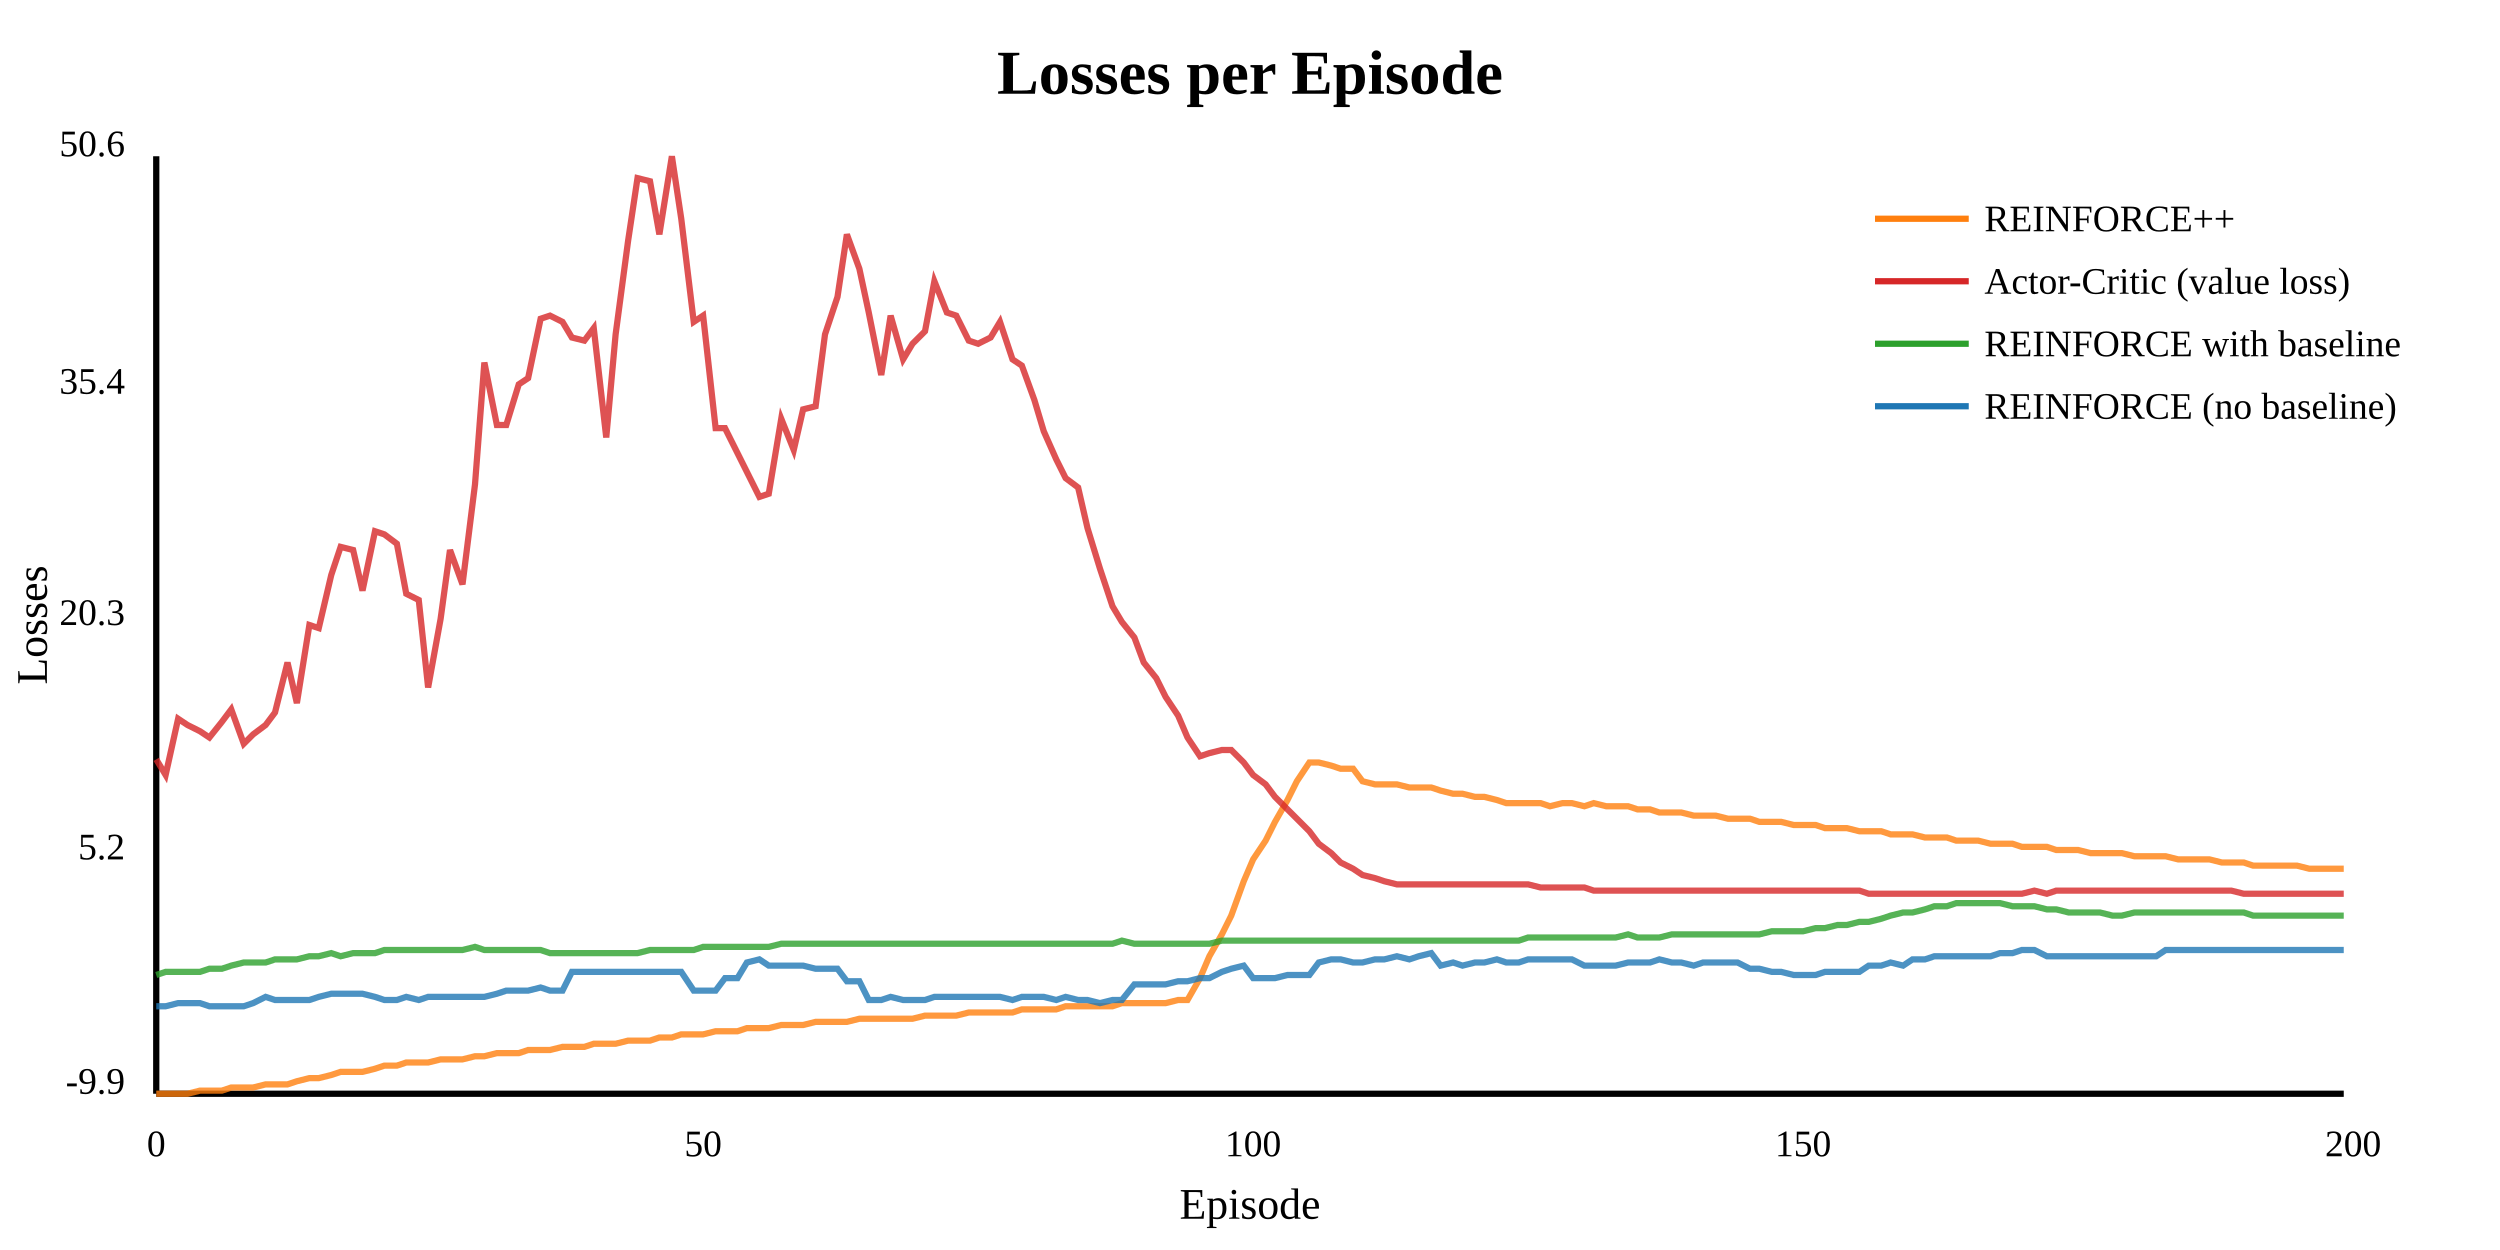
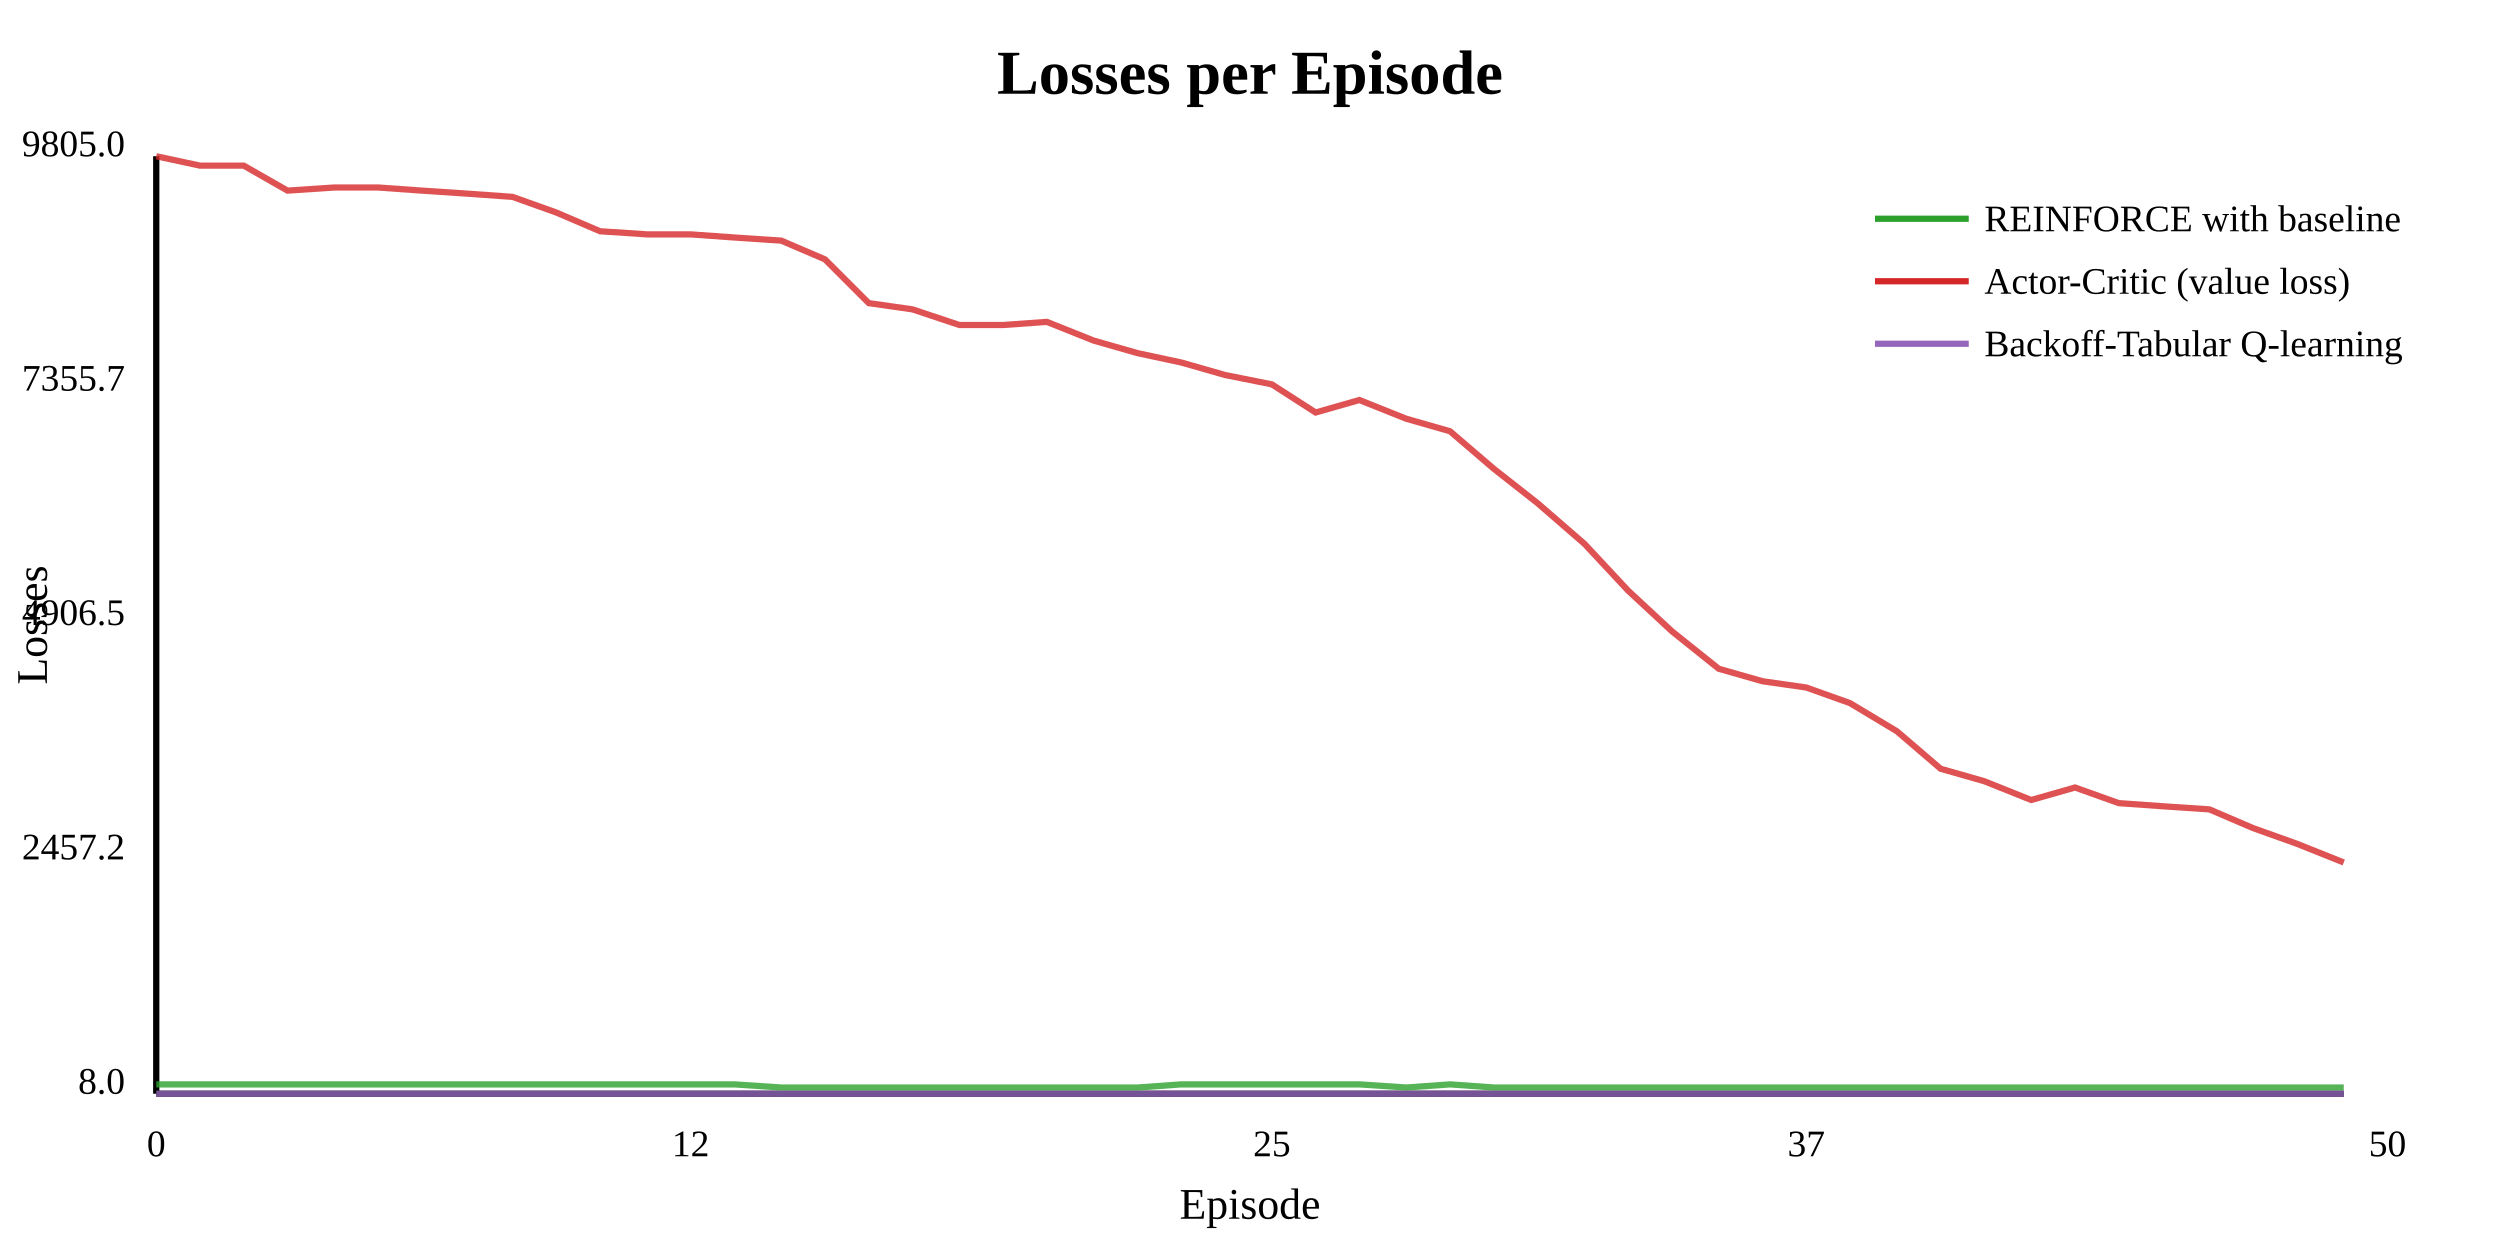
<svg xmlns="http://www.w3.org/2000/svg" width="800" height="400">
  <rect width="800" height="400" fill="white" />
  <line x1="50" y1="350" x2="750" y2="350" stroke="black" stroke-width="2" />
  <line x1="50" y1="50" x2="50" y2="350" stroke="black" stroke-width="2" />
  <text x="400" y="30" text-anchor="middle" font-size="20" font-weight="bold">Losses per Episode</text>
  <text x="400" y="390" text-anchor="middle" font-size="14">Episode</text>
  <text x="15" y="200" text-anchor="middle" font-size="14" transform="rotate(-90 15 200)">Losses</text>
  <text x="50" y="370" text-anchor="middle" font-size="12">0</text>
-   <text x="40" y="350" text-anchor="end" font-size="12">-9.9</text>
-   <text x="225" y="370" text-anchor="middle" font-size="12">50</text>
-   <text x="40" y="275" text-anchor="end" font-size="12">5.2</text>
-   <text x="401" y="370" text-anchor="middle" font-size="12">100</text>
-   <text x="40" y="200" text-anchor="end" font-size="12">20.3</text>
-   <text x="577" y="370" text-anchor="middle" font-size="12">150</text>
-   <text x="40" y="126" text-anchor="end" font-size="12">35.4</text>
-   <text x="753" y="370" text-anchor="middle" font-size="12">200</text>
-   <text x="40" y="50" text-anchor="end" font-size="12">50.6</text>
-   <polyline points="50,350 53,350 57,350 60,350 64,349 67,349 71,349 74,348 78,348 81,348 85,347 88,347 92,347 95,346 99,345 102,345 106,344 109,343 113,343 116,343 120,342 123,341 127,341 130,340 134,340 137,340 141,339 144,339 148,339 152,338 155,338 159,337 162,337 166,337 169,336 173,336 176,336 180,335 183,335 187,335 190,334 194,334 197,334 201,333 204,333 208,333 211,332 215,332 218,331 222,331 225,331 229,330 232,330 236,330 239,329 243,329 246,329 250,328 254,328 257,328 261,327 264,327 268,327 271,327 275,326 278,326 282,326 285,326 289,326 292,326 296,325 299,325 303,325 306,325 310,324 313,324 317,324 320,324 324,324 327,323 331,323 334,323 338,323 341,322 345,322 348,322 352,322 356,322 359,321 363,321 366,321 370,321 373,321 377,320 380,320 384,313 387,306 391,299 394,293 398,282 401,275 405,269 408,263 412,256 415,250 419,244 422,244 426,245 429,246 433,246 436,250 440,251 443,251 447,251 451,252 454,252 458,252 461,253 465,254 468,254 472,255 475,255 479,256 482,257 486,257 489,257 493,257 496,258 500,257 503,257 507,258 510,257 514,258 517,258 521,258 524,259 528,259 531,260 535,260 538,260 542,261 545,261 549,261 553,262 556,262 560,262 563,263 567,263 570,263 574,264 577,264 581,264 584,265 588,265 591,265 595,266 598,266 602,266 605,267 609,267 612,267 616,268 619,268 623,268 626,269 630,269 633,269 637,270 640,270 644,270 647,271 651,271 655,271 658,272 662,272 665,272 669,273 672,273 676,273 679,273 683,274 686,274 690,274 693,274 697,275 700,275 704,275 707,275 711,276 714,276 718,276 721,277 725,277 728,277 732,277 735,277 739,278 742,278 746,278 750,278" fill="none" stroke="#ff7f0e" stroke-width="2" opacity="0.8" />
-   <polyline points="50,243 53,248 57,230 60,232 64,234 67,236 71,231 74,227 78,238 81,235 85,232 88,228 92,212 95,225 99,200 102,201 106,184 109,175 113,176 116,189 120,170 123,171 127,174 130,190 134,192 137,220 141,198 144,176 148,187 152,155 155,116 159,136 162,136 166,123 169,121 173,102 176,101 180,103 183,108 187,109 190,105 194,140 197,107 201,77 204,57 208,58 211,75 215,50 218,70 222,103 225,101 229,137 232,137 236,145 239,151 243,159 246,158 250,134 254,144 257,131 261,130 264,107 268,95 271,75 275,86 278,100 282,120 285,101 289,115 292,110 296,106 299,90 303,100 306,101 310,109 313,110 317,108 320,103 324,115 327,117 331,128 334,138 338,147 341,153 345,156 348,169 352,182 356,194 359,199 363,204 366,212 370,217 373,223 377,229 380,236 384,242 387,241 391,240 394,240 398,244 401,248 405,251 408,255 412,259 415,262 419,266 422,270 426,273 429,276 433,278 436,280 440,281 443,282 447,283 451,283 454,283 458,283 461,283 465,283 468,283 472,283 475,283 479,283 482,283 486,283 489,283 493,284 496,284 500,284 503,284 507,284 510,285 514,285 517,285 521,285 524,285 528,285 531,285 535,285 538,285 542,285 545,285 549,285 553,285 556,285 560,285 563,285 567,285 570,285 574,285 577,285 581,285 584,285 588,285 591,285 595,285 598,286 602,286 605,286 609,286 612,286 616,286 619,286 623,286 626,286 630,286 633,286 637,286 640,286 644,286 647,286 651,285 655,286 658,285 662,285 665,285 669,285 672,285 676,285 679,285 683,285 686,285 690,285 693,285 697,285 700,285 704,285 707,285 711,285 714,285 718,286 721,286 725,286 728,286 732,286 735,286 739,286 742,286 746,286 750,286" fill="none" stroke="#d62728" stroke-width="2" opacity="0.8" />
-   <polyline points="50,312 53,311 57,311 60,311 64,311 67,310 71,310 74,309 78,308 81,308 85,308 88,307 92,307 95,307 99,306 102,306 106,305 109,306 113,305 116,305 120,305 123,304 127,304 130,304 134,304 137,304 141,304 144,304 148,304 152,303 155,304 159,304 162,304 166,304 169,304 173,304 176,305 180,305 183,305 187,305 190,305 194,305 197,305 201,305 204,305 208,304 211,304 215,304 218,304 222,304 225,303 229,303 232,303 236,303 239,303 243,303 246,303 250,302 254,302 257,302 261,302 264,302 268,302 271,302 275,302 278,302 282,302 285,302 289,302 292,302 296,302 299,302 303,302 306,302 310,302 313,302 317,302 320,302 324,302 327,302 331,302 334,302 338,302 341,302 345,302 348,302 352,302 356,302 359,301 363,302 366,302 370,302 373,302 377,302 380,302 384,302 387,302 391,301 394,301 398,301 401,301 405,301 408,301 412,301 415,301 419,301 422,301 426,301 429,301 433,301 436,301 440,301 443,301 447,301 451,301 454,301 458,301 461,301 465,301 468,301 472,301 475,301 479,301 482,301 486,301 489,300 493,300 496,300 500,300 503,300 507,300 510,300 514,300 517,300 521,299 524,300 528,300 531,300 535,299 538,299 542,299 545,299 549,299 553,299 556,299 560,299 563,299 567,298 570,298 574,298 577,298 581,297 584,297 588,296 591,296 595,295 598,295 602,294 605,293 609,292 612,292 616,291 619,290 623,290 626,289 630,289 633,289 637,289 640,289 644,290 647,290 651,290 655,291 658,291 662,292 665,292 669,292 672,292 676,293 679,293 683,292 686,292 690,292 693,292 697,292 700,292 704,292 707,292 711,292 714,292 718,292 721,293 725,293 728,293 732,293 735,293 739,293 742,293 746,293 750,293" fill="none" stroke="#2ca02c" stroke-width="2" opacity="0.8" />
-   <polyline points="50,322 53,322 57,321 60,321 64,321 67,322 71,322 74,322 78,322 81,321 85,319 88,320 92,320 95,320 99,320 102,319 106,318 109,318 113,318 116,318 120,319 123,320 127,320 130,319 134,320 137,319 141,319 144,319 148,319 152,319 155,319 159,318 162,317 166,317 169,317 173,316 176,317 180,317 183,311 187,311 190,311 194,311 197,311 201,311 204,311 208,311 211,311 215,311 218,311 222,317 225,317 229,317 232,313 236,313 239,308 243,307 246,309 250,309 254,309 257,309 261,310 264,310 268,310 271,314 275,314 278,320 282,320 285,319 289,320 292,320 296,320 299,319 303,319 306,319 310,319 313,319 317,319 320,319 324,320 327,319 331,319 334,319 338,320 341,319 345,320 348,320 352,321 356,320 359,320 363,315 366,315 370,315 373,315 377,314 380,314 384,313 387,313 391,311 394,310 398,309 401,313 405,313 408,313 412,312 415,312 419,312 422,308 426,307 429,307 433,308 436,308 440,307 443,307 447,306 451,307 454,306 458,305 461,309 465,308 468,309 472,308 475,308 479,307 482,308 486,308 489,307 493,307 496,307 500,307 503,307 507,309 510,309 514,309 517,309 521,308 524,308 528,308 531,307 535,308 538,308 542,309 545,308 549,308 553,308 556,308 560,310 563,310 567,311 570,311 574,312 577,312 581,312 584,311 588,311 591,311 595,311 598,309 602,309 605,308 609,309 612,307 616,307 619,306 623,306 626,306 630,306 633,306 637,306 640,305 644,305 647,304 651,304 655,306 658,306 662,306 665,306 669,306 672,306 676,306 679,306 683,306 686,306 690,306 693,304 697,304 700,304 704,304 707,304 711,304 714,304 718,304 721,304 725,304 728,304 732,304 735,304 739,304 742,304 746,304 750,304" fill="none" stroke="#1f77b4" stroke-width="2" opacity="0.8" />
-   <line x1="600" y1="70" x2="630" y2="70" stroke="#ff7f0e" stroke-width="2" />
-   <text x="635" y="74" font-size="12">REINFORCE++</text>
+   <text x="40" y="350" text-anchor="end" font-size="12">8.0</text>
+   <text x="221" y="370" text-anchor="middle" font-size="12">12</text>
+   <text x="40" y="275" text-anchor="end" font-size="12">2457.2</text>
+   <text x="407" y="370" text-anchor="middle" font-size="12">25</text>
+   <text x="40" y="200" text-anchor="end" font-size="12">4906.5</text>
+   <text x="578" y="370" text-anchor="middle" font-size="12">37</text>
+   <text x="40" y="125" text-anchor="end" font-size="12">7355.7</text>
+   <text x="764" y="370" text-anchor="middle" font-size="12">50</text>
+   <text x="40" y="50" text-anchor="end" font-size="12">9805.0</text>
+   <polyline points="50,347 64,347 78,347 92,347 107,347 121,347 135,347 150,347 164,347 178,347 192,347 207,347 221,347 235,347 250,348 264,348 278,348 292,348 307,348 321,348 335,348 350,348 364,348 378,347 392,347 407,347 421,347 435,347 450,348 464,347 478,348 492,348 507,348 521,348 535,348 550,348 564,348 578,348 592,348 607,348 621,348 635,348 650,348 664,348 678,348 692,348 707,348 721,348 735,348 750,348" fill="none" stroke="#2ca02c" stroke-width="2" opacity="0.8" />
+   <polyline points="50,50 64,53 78,53 92,61 107,60 121,60 135,61 150,62 164,63 178,68 192,74 207,75 221,75 235,76 250,77 264,83 278,97 292,99 307,104 321,104 335,103 350,109 364,113 378,116 392,120 407,123 421,132 435,128 450,134 464,138 478,150 492,161 507,174 521,189 535,202 550,214 564,218 578,220 592,225 607,234 621,246 635,250 650,256 664,252 678,257 692,258 707,259 721,265 735,270 750,276" fill="none" stroke="#d62728" stroke-width="2" opacity="0.8" />
+   <polyline points="50,350 64,350 78,350 92,350 107,350 121,350 135,350 150,350 164,350 178,350 192,350 207,350 221,350 235,350 250,350 264,350 278,350 292,350 307,350 321,350 335,350 350,350 364,350 378,350 392,350 407,350 421,350 435,350 450,350 464,350 478,350 492,350 507,350 521,350 535,350 550,350 564,350 578,350 592,350 607,350 621,350 635,350 650,350 664,350 678,350 692,350 707,350 721,350 735,350 750,350" fill="none" stroke="#9467bd" stroke-width="2" opacity="0.8" />
+   <line x1="600" y1="70" x2="630" y2="70" stroke="#2ca02c" stroke-width="2" />
+   <text x="635" y="74" font-size="12">REINFORCE with baseline</text>
  <line x1="600" y1="90" x2="630" y2="90" stroke="#d62728" stroke-width="2" />
  <text x="635" y="94" font-size="12">Actor-Critic (value loss)</text>
-   <line x1="600" y1="110" x2="630" y2="110" stroke="#2ca02c" stroke-width="2" />
-   <text x="635" y="114" font-size="12">REINFORCE with baseline</text>
-   <line x1="600" y1="130" x2="630" y2="130" stroke="#1f77b4" stroke-width="2" />
-   <text x="635" y="134" font-size="12">REINFORCE (no baseline)</text>
+   <line x1="600" y1="110" x2="630" y2="110" stroke="#9467bd" stroke-width="2" />
+   <text x="635" y="114" font-size="12">Backoff-Tabular Q-learning</text>
</svg>
